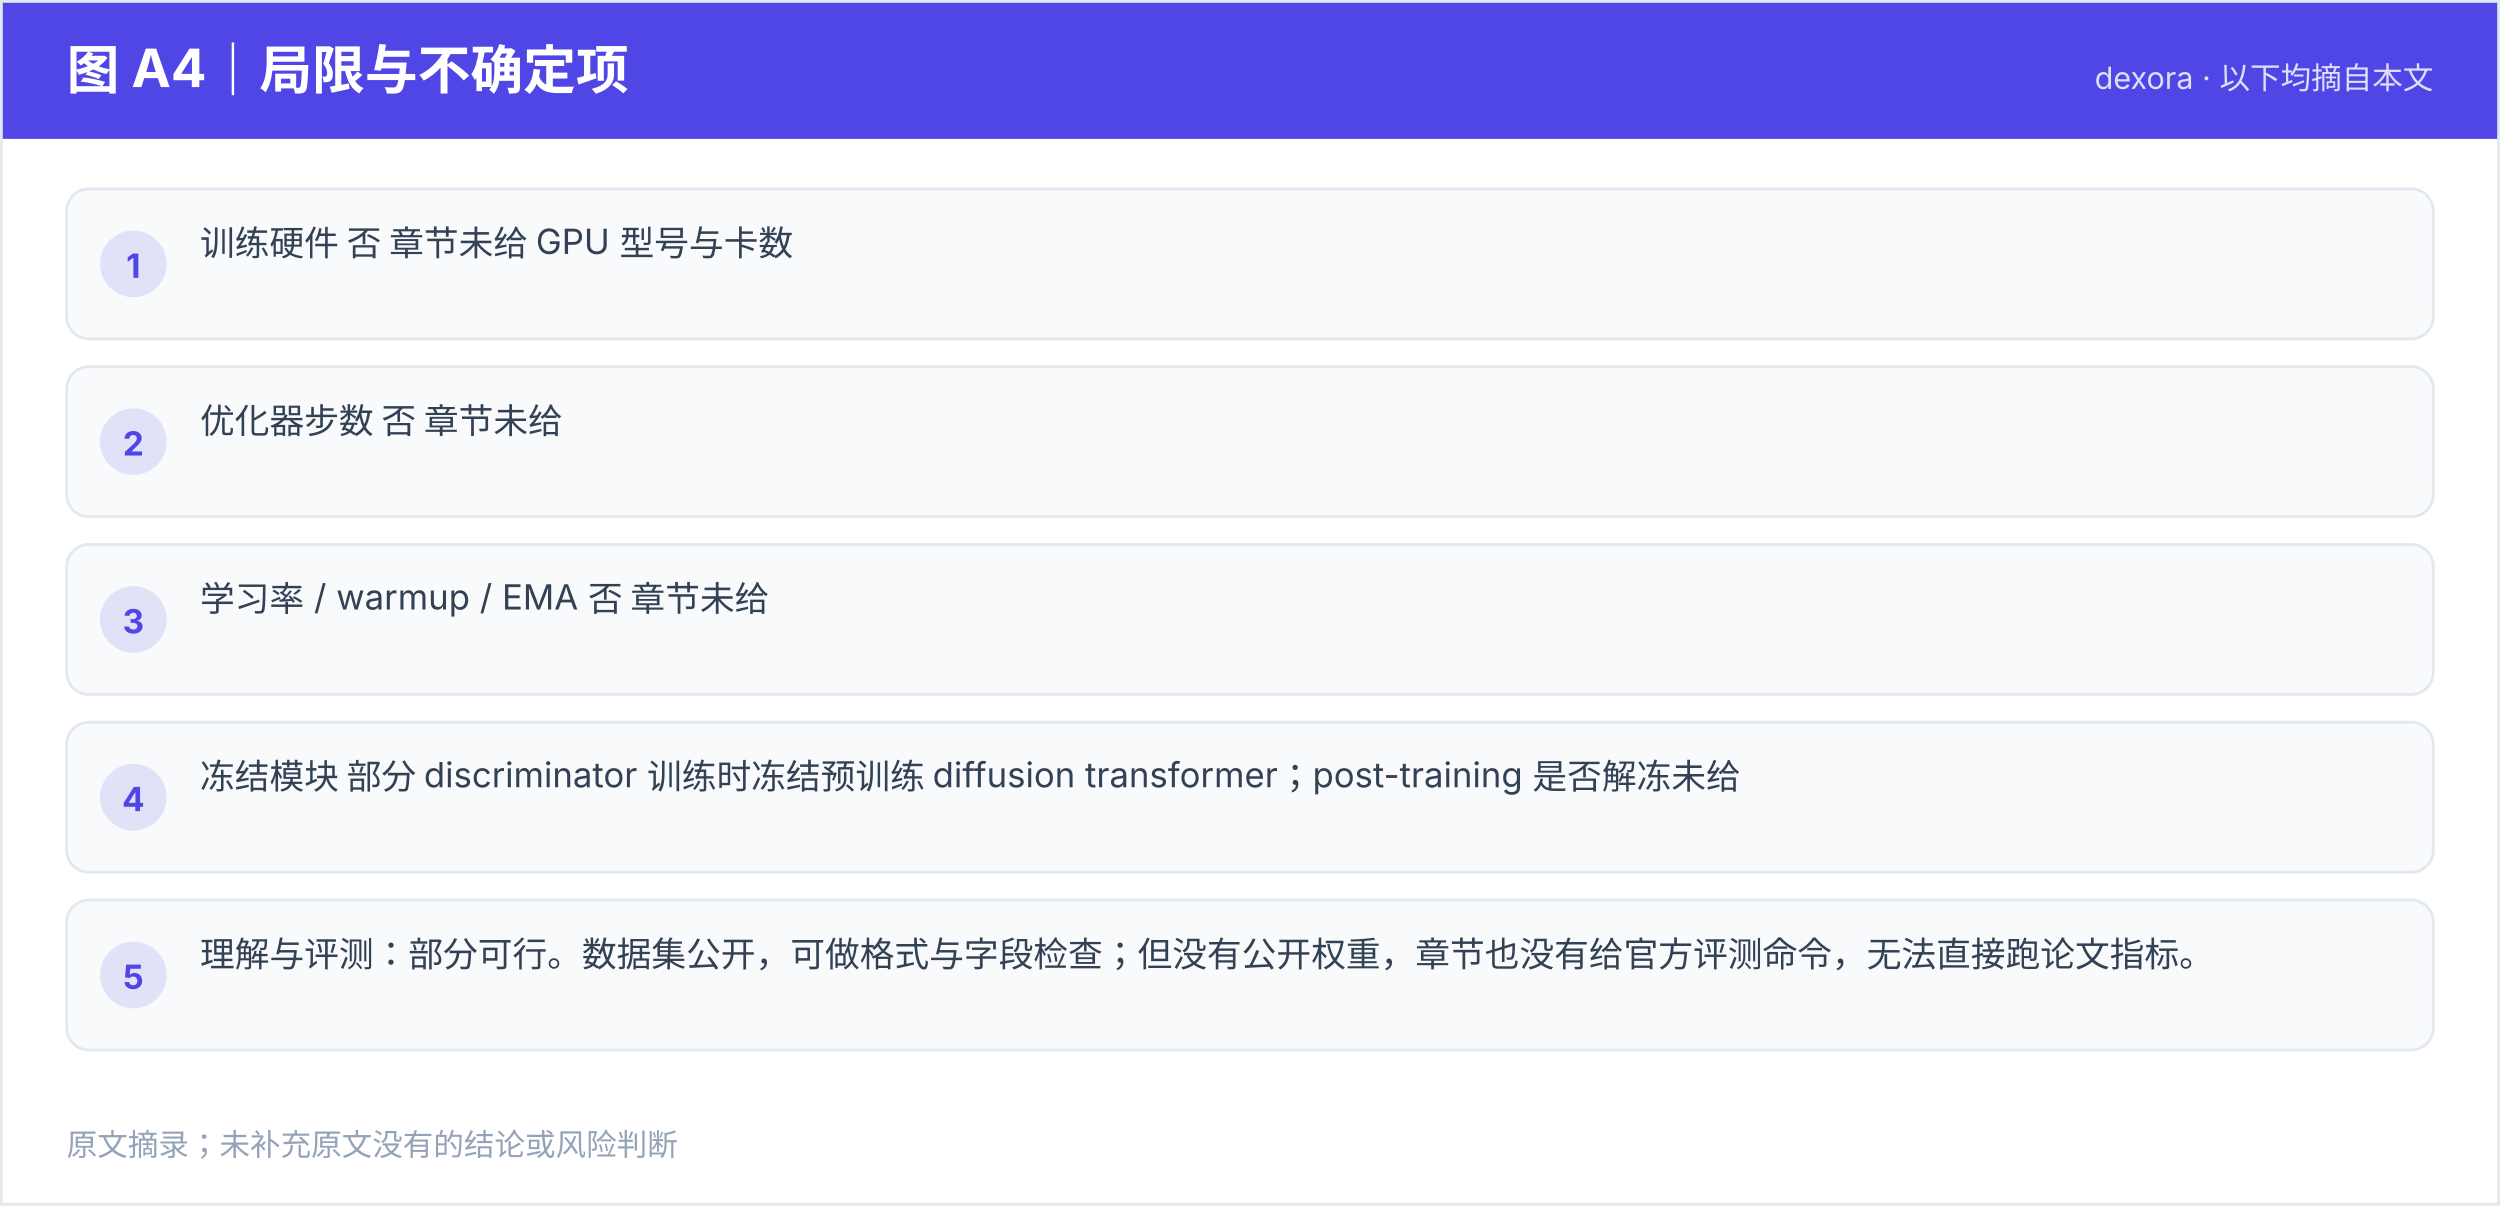
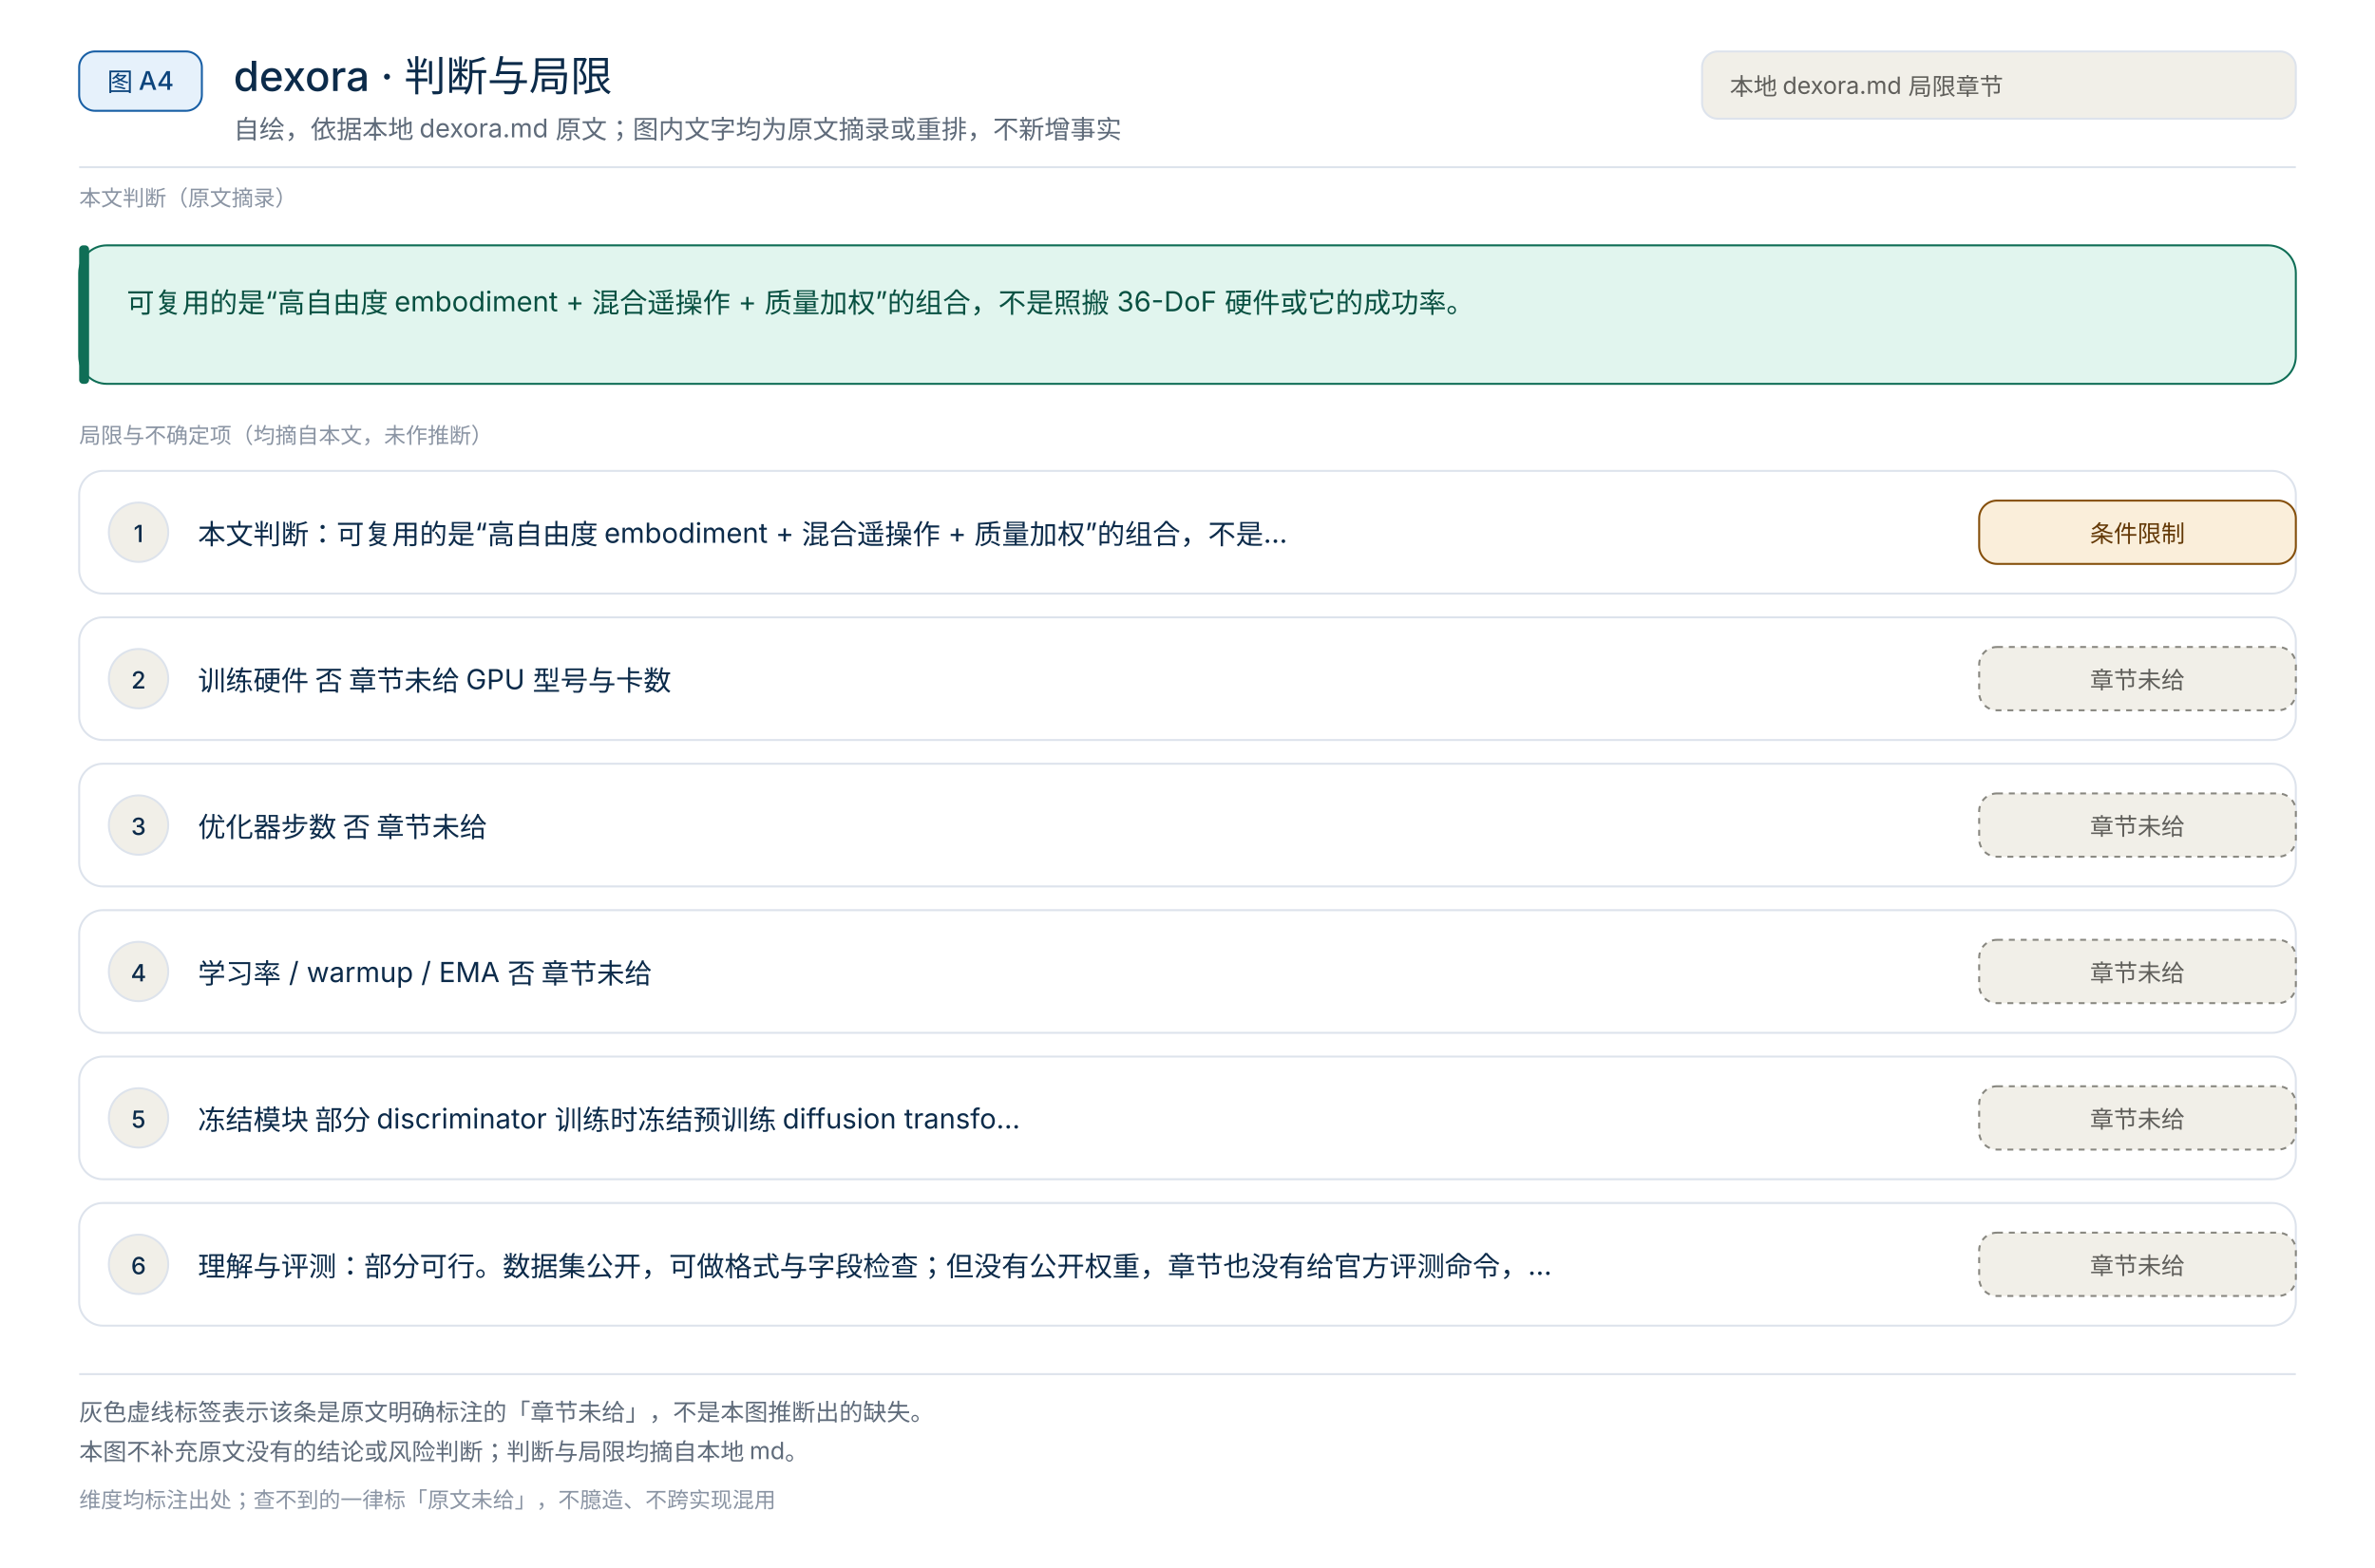
- <svg xmlns="http://www.w3.org/2000/svg" viewBox="0 0 900 434" width="900" height="434" font-family="PingFang SC, -apple-system, BlinkMacSystemFont, Microsoft YaHei, sans-serif">
-   <rect width="900" height="434" fill="#ffffff" />
-   <rect x="0" y="0" width="900" height="50" fill="#4f46e5" />
-   <text x="24" y="32" font-size="19" fill="#ffffff" font-weight="700" text-anchor="start">图 A4｜局限与不确定项</text>
-   <text x="876" y="32" font-size="11" fill="#ffffff" font-weight="400" text-anchor="end" opacity="0.82">dexora · 以下均摘自本文</text>
-   <rect x="24" y="68" width="852" height="54" rx="8" fill="#f8fafc" stroke="#e2e8f0" />
-   <circle cx="48" cy="95" r="12" fill="#4f46e5" opacity="0.14" />
-   <text x="48" y="100" font-size="12" fill="#4f46e5" font-weight="700" text-anchor="middle">1</text>
-   <text x="72" y="92" font-size="12.5" fill="#334155" font-weight="400" text-anchor="start">训练硬件 否 章节未给 GPU 型号与卡数</text>
-   <rect x="24" y="132" width="852" height="54" rx="8" fill="#f8fafc" stroke="#e2e8f0" />
-   <circle cx="48" cy="159" r="12" fill="#4f46e5" opacity="0.14" />
-   <text x="48" y="164" font-size="12" fill="#4f46e5" font-weight="700" text-anchor="middle">2</text>
-   <text x="72" y="156" font-size="12.5" fill="#334155" font-weight="400" text-anchor="start">优化器步数 否 章节未给</text>
-   <rect x="24" y="196" width="852" height="54" rx="8" fill="#f8fafc" stroke="#e2e8f0" />
-   <circle cx="48" cy="223" r="12" fill="#4f46e5" opacity="0.14" />
-   <text x="48" y="228" font-size="12" fill="#4f46e5" font-weight="700" text-anchor="middle">3</text>
-   <text x="72" y="220" font-size="12.5" fill="#334155" font-weight="400" text-anchor="start">学习率 / warmup / EMA 否 章节未给</text>
-   <rect x="24" y="260" width="852" height="54" rx="8" fill="#f8fafc" stroke="#e2e8f0" />
-   <circle cx="48" cy="287" r="12" fill="#4f46e5" opacity="0.14" />
-   <text x="48" y="292" font-size="12" fill="#4f46e5" font-weight="700" text-anchor="middle">4</text>
-   <text x="72" y="284" font-size="12.5" fill="#334155" font-weight="400" text-anchor="start">冻结模块 部分 discriminator 训练时冻结预训练 diffusion transformer；post-training 是否解冻未给</text>
-   <rect x="24" y="324" width="852" height="54" rx="8" fill="#f8fafc" stroke="#e2e8f0" />
-   <circle cx="48" cy="351" r="12" fill="#4f46e5" opacity="0.14" />
-   <text x="48" y="356" font-size="12" fill="#4f46e5" font-weight="700" text-anchor="middle">5</text>
-   <text x="72" y="348" font-size="12.5" fill="#334155" font-weight="400" text-anchor="start">理解与评测：部分可行。数据集公开，可做格式与字段检查；但没有公开权重，章节也没有给官方评测命令，无法直接跑论文指标。</text>
-   <text x="24" y="416" font-size="11" fill="#94a3b8" font-weight="400" text-anchor="start">原文摘录；未补充原文没有的结论或风险判断</text>
-   <rect x="0.5" y="0.5" width="899" height="433" fill="none" stroke="#e2e8f0" />
+ <svg xmlns="http://www.w3.org/2000/svg" width="1200" height="792" viewBox="0 0 1200 792" role="img">
+   <defs>
+     <marker id="arrow" viewBox="0 0 10 10" refX="8" refY="5" markerWidth="6" markerHeight="6" orient="auto-start-reverse">
+       <path d="M2 1L8 5L2 9" fill="none" stroke="#185FA5" stroke-width="1.6" stroke-linecap="round" stroke-linejoin="round" />
+     </marker>
+   </defs>
+   <rect x="0" y="0" width="1200" height="792" rx="0" fill="#FFFFFF" stroke="#FFFFFF" stroke-width="1" />
+   <text x="118" y="46" font-family="-apple-system,BlinkMacSystemFont,'PingFang SC','Microsoft YaHei',sans-serif" font-size="21" font-weight="500" fill="#0C2B4A" text-anchor="start">dexora · 判断与局限</text>
+   <text x="118" y="70" font-family="-apple-system,BlinkMacSystemFont,'PingFang SC','Microsoft YaHei',sans-serif" font-size="13" font-weight="400" fill="#5F6B7A" text-anchor="start">自绘，依据本地 dexora.md 原文；图内文字均为原文摘录或重排，不新增事实</text>
+   <rect x="40" y="84" width="1120" height="1" rx="0" fill="#DDE3EC" stroke="#DDE3EC" stroke-width="0" />
+   <rect x="860" y="26" width="300" height="34" rx="8" fill="#F1EFE8" stroke="#DDE3EC" stroke-width="1" />
+   <text x="874" y="48" font-family="-apple-system,BlinkMacSystemFont,'PingFang SC','Microsoft YaHei',sans-serif" font-size="12" font-weight="400" fill="#5F5E5A" text-anchor="start">本地 dexora.md 局限章节</text>
+   <rect x="40" y="26" width="62" height="30" rx="8" fill="#E6F1FB" stroke="#185FA5" stroke-width="1" />
+   <text x="71" y="46" font-family="-apple-system,BlinkMacSystemFont,'PingFang SC','Microsoft YaHei',sans-serif" font-size="13" font-weight="500" fill="#0C447C" text-anchor="middle">图 A4</text>
+   <text x="40" y="104" font-family="-apple-system,BlinkMacSystemFont,'PingFang SC','Microsoft YaHei',sans-serif" font-size="11" font-weight="400" fill="#8A94A3" text-anchor="start">本文判断（原文摘录）</text>
+   <rect x="40" y="124" width="1120" height="70" rx="14" fill="#E1F5EE" stroke="#0F6E56" stroke-width="1" />
+   <rect x="40" y="124" width="5" height="70" rx="2" fill="#0F6E56" stroke="#0F6E56" stroke-width="0" />
+   <text x="64" y="158" font-family="-apple-system,BlinkMacSystemFont,'PingFang SC','Microsoft YaHei',sans-serif" font-size="14" font-weight="400" fill="#085041" text-anchor="start">可复用的是“高自由度 embodiment + 混合遥操作 + 质量加权”的组合，不是照搬 36-DoF 硬件或它的成功率。</text>
+   <text x="40" y="224" font-family="-apple-system,BlinkMacSystemFont,'PingFang SC','Microsoft YaHei',sans-serif" font-size="11" font-weight="400" fill="#8A94A3" text-anchor="start">局限与不确定项（均摘自本文，未作推断）</text>
+   <rect x="40" y="238" width="1120" height="62" rx="12" fill="#FFFFFF" stroke="#DDE3EC" stroke-width="1" />
+   <circle cx="70" cy="269" r="15" fill="#F1EFE8" stroke="#DDE3EC" stroke-width="1" />
+   <text x="70" y="274" font-family="-apple-system,BlinkMacSystemFont,'PingFang SC','Microsoft YaHei',sans-serif" font-size="12" font-weight="500" fill="#0C2B4A" text-anchor="middle">1</text>
+   <text x="100" y="275" font-family="-apple-system,BlinkMacSystemFont,'PingFang SC','Microsoft YaHei',sans-serif" font-size="14" font-weight="400" fill="#0C2B4A" text-anchor="start">本文判断：可复用的是“高自由度 embodiment + 混合遥操作 + 质量加权”的组合，不是…</text>
+   <rect x="1000" y="253" width="160" height="32" rx="9" fill="#FAEEDA" stroke="#854F0B" stroke-width="1" />
+   <text x="1080" y="274" font-family="-apple-system,BlinkMacSystemFont,'PingFang SC','Microsoft YaHei',sans-serif" font-size="12" font-weight="400" fill="#633806" text-anchor="middle">条件限制</text>
+   <rect x="40" y="312" width="1120" height="62" rx="12" fill="#FFFFFF" stroke="#DDE3EC" stroke-width="1" />
+   <circle cx="70" cy="343" r="15" fill="#F1EFE8" stroke="#DDE3EC" stroke-width="1" />
+   <text x="70" y="348" font-family="-apple-system,BlinkMacSystemFont,'PingFang SC','Microsoft YaHei',sans-serif" font-size="12" font-weight="500" fill="#0C2B4A" text-anchor="middle">2</text>
+   <text x="100" y="349" font-family="-apple-system,BlinkMacSystemFont,'PingFang SC','Microsoft YaHei',sans-serif" font-size="14" font-weight="400" fill="#0C2B4A" text-anchor="start">训练硬件 否 章节未给 GPU 型号与卡数</text>
+   <rect x="1000" y="327" width="160" height="32" rx="9" fill="#F1EFE8" stroke="#888780" stroke-width="1" stroke-dasharray="3 3" />
+   <text x="1080" y="348" font-family="-apple-system,BlinkMacSystemFont,'PingFang SC','Microsoft YaHei',sans-serif" font-size="12" font-weight="400" fill="#5F5E5A" text-anchor="middle">章节未给</text>
+   <rect x="40" y="386" width="1120" height="62" rx="12" fill="#FFFFFF" stroke="#DDE3EC" stroke-width="1" />
+   <circle cx="70" cy="417" r="15" fill="#F1EFE8" stroke="#DDE3EC" stroke-width="1" />
+   <text x="70" y="422" font-family="-apple-system,BlinkMacSystemFont,'PingFang SC','Microsoft YaHei',sans-serif" font-size="12" font-weight="500" fill="#0C2B4A" text-anchor="middle">3</text>
+   <text x="100" y="423" font-family="-apple-system,BlinkMacSystemFont,'PingFang SC','Microsoft YaHei',sans-serif" font-size="14" font-weight="400" fill="#0C2B4A" text-anchor="start">优化器步数 否 章节未给</text>
+   <rect x="1000" y="401" width="160" height="32" rx="9" fill="#F1EFE8" stroke="#888780" stroke-width="1" stroke-dasharray="3 3" />
+   <text x="1080" y="422" font-family="-apple-system,BlinkMacSystemFont,'PingFang SC','Microsoft YaHei',sans-serif" font-size="12" font-weight="400" fill="#5F5E5A" text-anchor="middle">章节未给</text>
+   <rect x="40" y="460" width="1120" height="62" rx="12" fill="#FFFFFF" stroke="#DDE3EC" stroke-width="1" />
+   <circle cx="70" cy="491" r="15" fill="#F1EFE8" stroke="#DDE3EC" stroke-width="1" />
+   <text x="70" y="496" font-family="-apple-system,BlinkMacSystemFont,'PingFang SC','Microsoft YaHei',sans-serif" font-size="12" font-weight="500" fill="#0C2B4A" text-anchor="middle">4</text>
+   <text x="100" y="497" font-family="-apple-system,BlinkMacSystemFont,'PingFang SC','Microsoft YaHei',sans-serif" font-size="14" font-weight="400" fill="#0C2B4A" text-anchor="start">学习率 / warmup / EMA 否 章节未给</text>
+   <rect x="1000" y="475" width="160" height="32" rx="9" fill="#F1EFE8" stroke="#888780" stroke-width="1" stroke-dasharray="3 3" />
+   <text x="1080" y="496" font-family="-apple-system,BlinkMacSystemFont,'PingFang SC','Microsoft YaHei',sans-serif" font-size="12" font-weight="400" fill="#5F5E5A" text-anchor="middle">章节未给</text>
+   <rect x="40" y="534" width="1120" height="62" rx="12" fill="#FFFFFF" stroke="#DDE3EC" stroke-width="1" />
+   <circle cx="70" cy="565" r="15" fill="#F1EFE8" stroke="#DDE3EC" stroke-width="1" />
+   <text x="70" y="570" font-family="-apple-system,BlinkMacSystemFont,'PingFang SC','Microsoft YaHei',sans-serif" font-size="12" font-weight="500" fill="#0C2B4A" text-anchor="middle">5</text>
+   <text x="100" y="571" font-family="-apple-system,BlinkMacSystemFont,'PingFang SC','Microsoft YaHei',sans-serif" font-size="14" font-weight="400" fill="#0C2B4A" text-anchor="start">冻结模块 部分 discriminator 训练时冻结预训练 diffusion transfo…</text>
+   <rect x="1000" y="549" width="160" height="32" rx="9" fill="#F1EFE8" stroke="#888780" stroke-width="1" stroke-dasharray="3 3" />
+   <text x="1080" y="570" font-family="-apple-system,BlinkMacSystemFont,'PingFang SC','Microsoft YaHei',sans-serif" font-size="12" font-weight="400" fill="#5F5E5A" text-anchor="middle">章节未给</text>
+   <rect x="40" y="608" width="1120" height="62" rx="12" fill="#FFFFFF" stroke="#DDE3EC" stroke-width="1" />
+   <circle cx="70" cy="639" r="15" fill="#F1EFE8" stroke="#DDE3EC" stroke-width="1" />
+   <text x="70" y="644" font-family="-apple-system,BlinkMacSystemFont,'PingFang SC','Microsoft YaHei',sans-serif" font-size="12" font-weight="500" fill="#0C2B4A" text-anchor="middle">6</text>
+   <text x="100" y="645" font-family="-apple-system,BlinkMacSystemFont,'PingFang SC','Microsoft YaHei',sans-serif" font-size="14" font-weight="400" fill="#0C2B4A" text-anchor="start">理解与评测：部分可行。数据集公开，可做格式与字段检查；但没有公开权重，章节也没有给官方评测命令，…</text>
+   <rect x="1000" y="623" width="160" height="32" rx="9" fill="#F1EFE8" stroke="#888780" stroke-width="1" stroke-dasharray="3 3" />
+   <text x="1080" y="644" font-family="-apple-system,BlinkMacSystemFont,'PingFang SC','Microsoft YaHei',sans-serif" font-size="12" font-weight="400" fill="#5F5E5A" text-anchor="middle">章节未给</text>
+   <rect x="40" y="694" width="1120" height="1" rx="0" fill="#DDE3EC" stroke="#DDE3EC" stroke-width="0" />
+   <text x="40" y="718" font-family="-apple-system,BlinkMacSystemFont,'PingFang SC','Microsoft YaHei',sans-serif" font-size="12" font-weight="400" fill="#5F6B7A" text-anchor="start">灰色虚线标签表示该条是原文明确标注的「章节未给」，不是本图推断出的缺失。</text>
+   <text x="40" y="738" font-family="-apple-system,BlinkMacSystemFont,'PingFang SC','Microsoft YaHei',sans-serif" font-size="12" font-weight="400" fill="#5F6B7A" text-anchor="start">本图不补充原文没有的结论或风险判断；判断与局限均摘自本地 md。</text>
+   <text x="40" y="762" font-family="-apple-system,BlinkMacSystemFont,'PingFang SC','Microsoft YaHei',sans-serif" font-size="11" font-weight="400" fill="#8A94A3" text-anchor="start">维度均标注出处；查不到的一律标「原文未给」，不臆造、不跨实现混用</text>
</svg>
